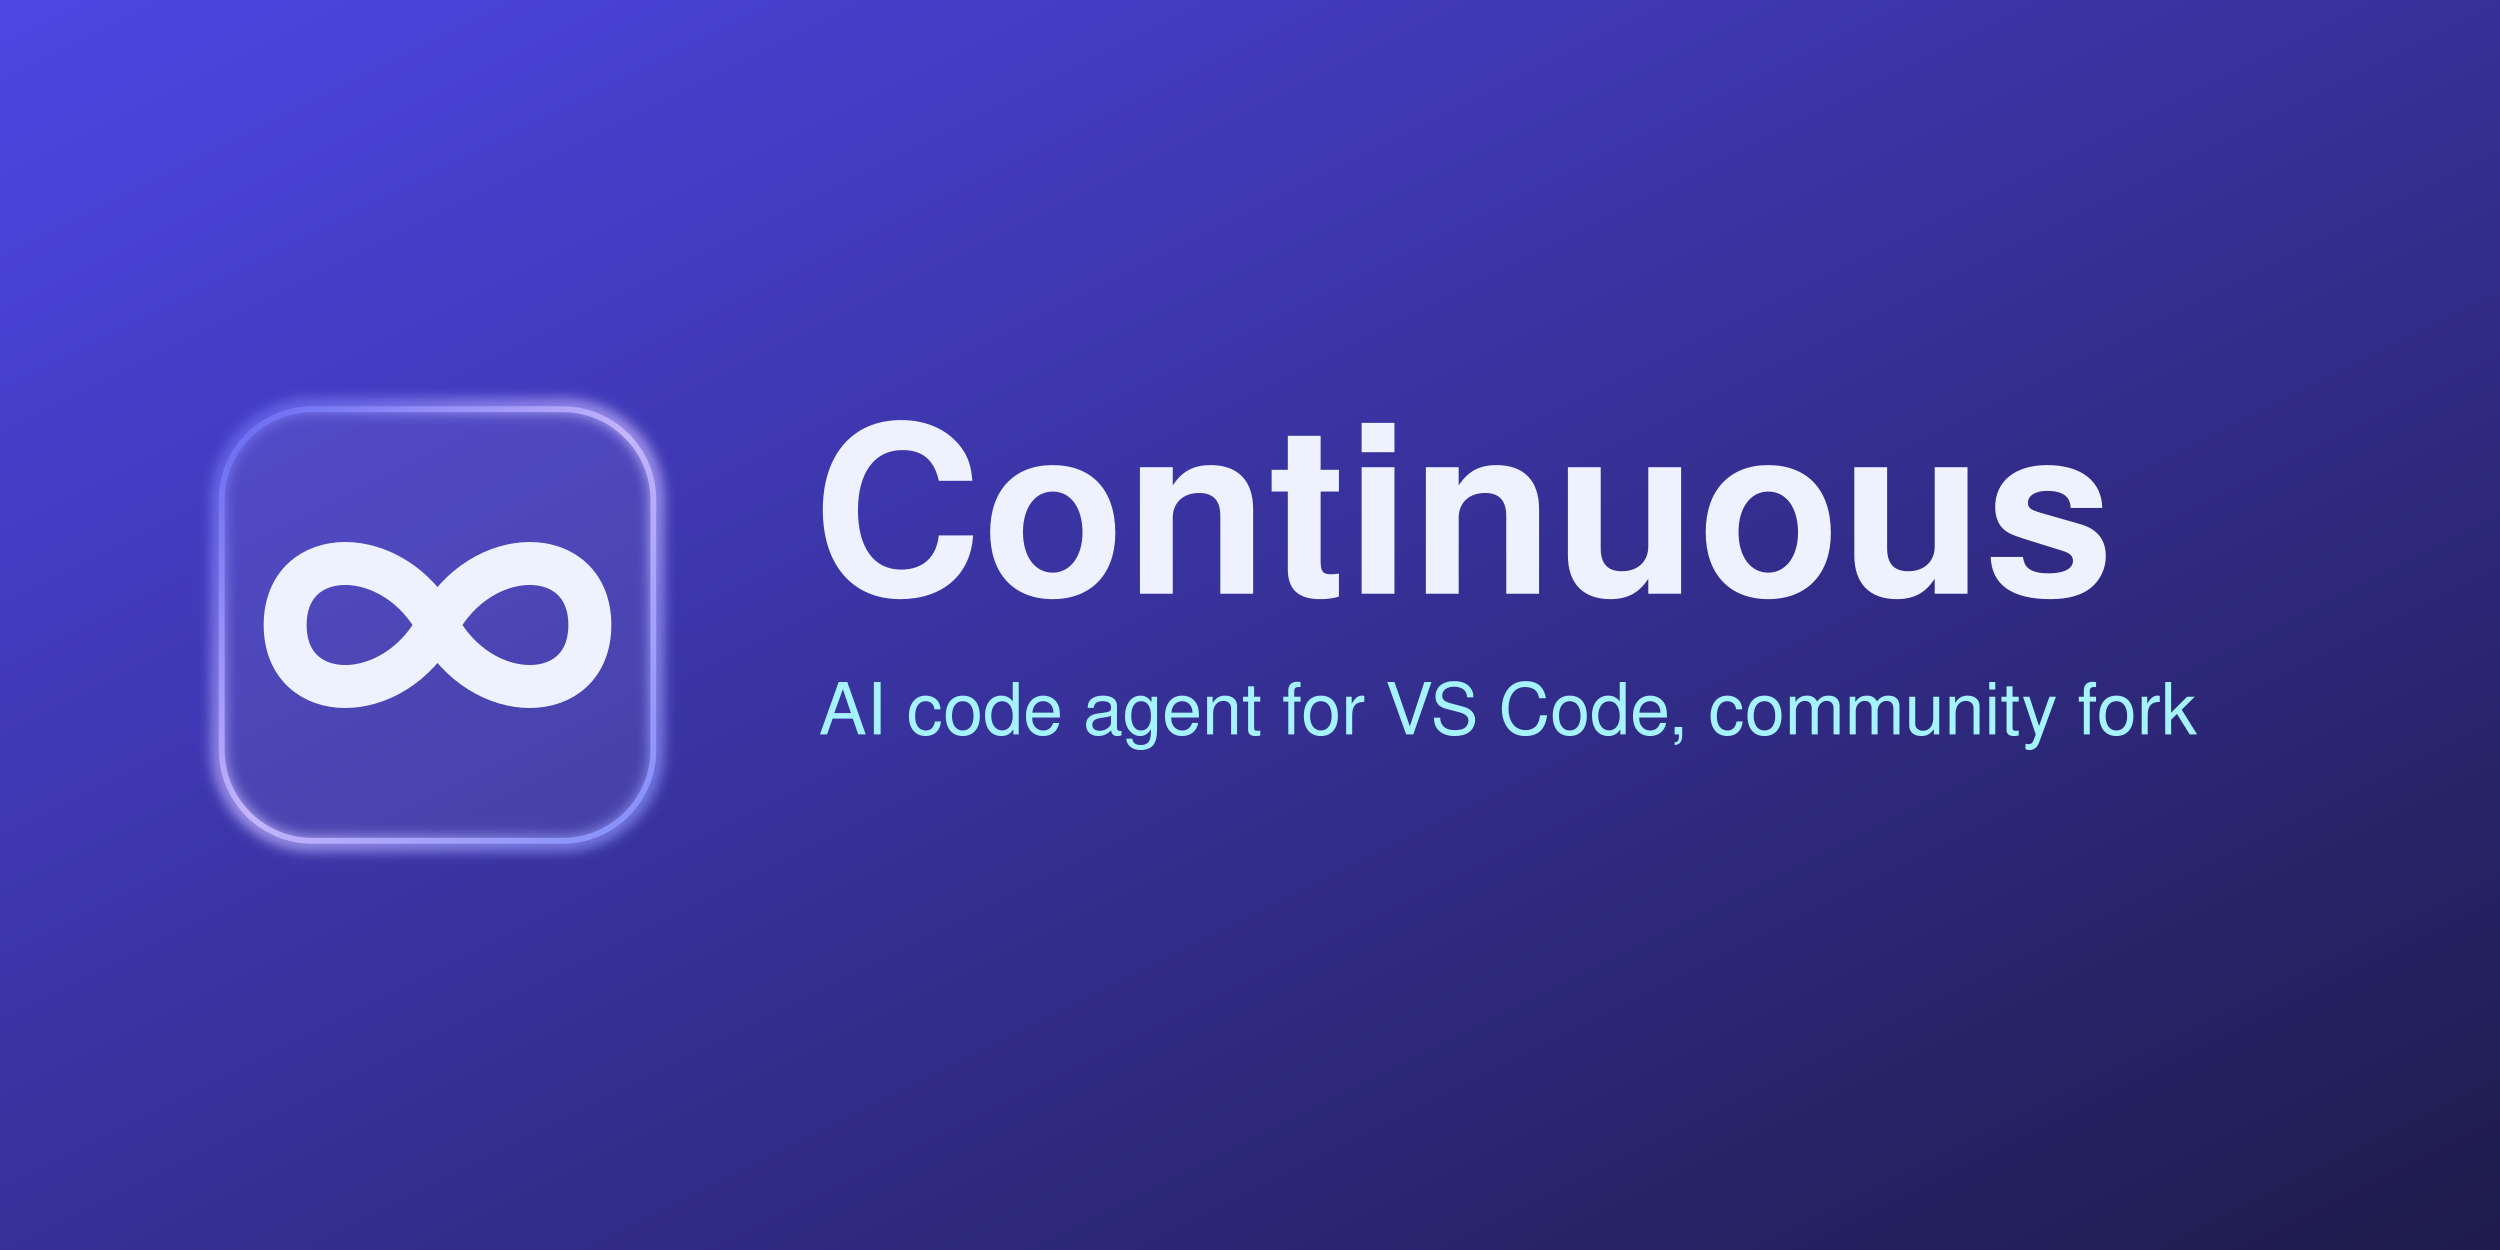
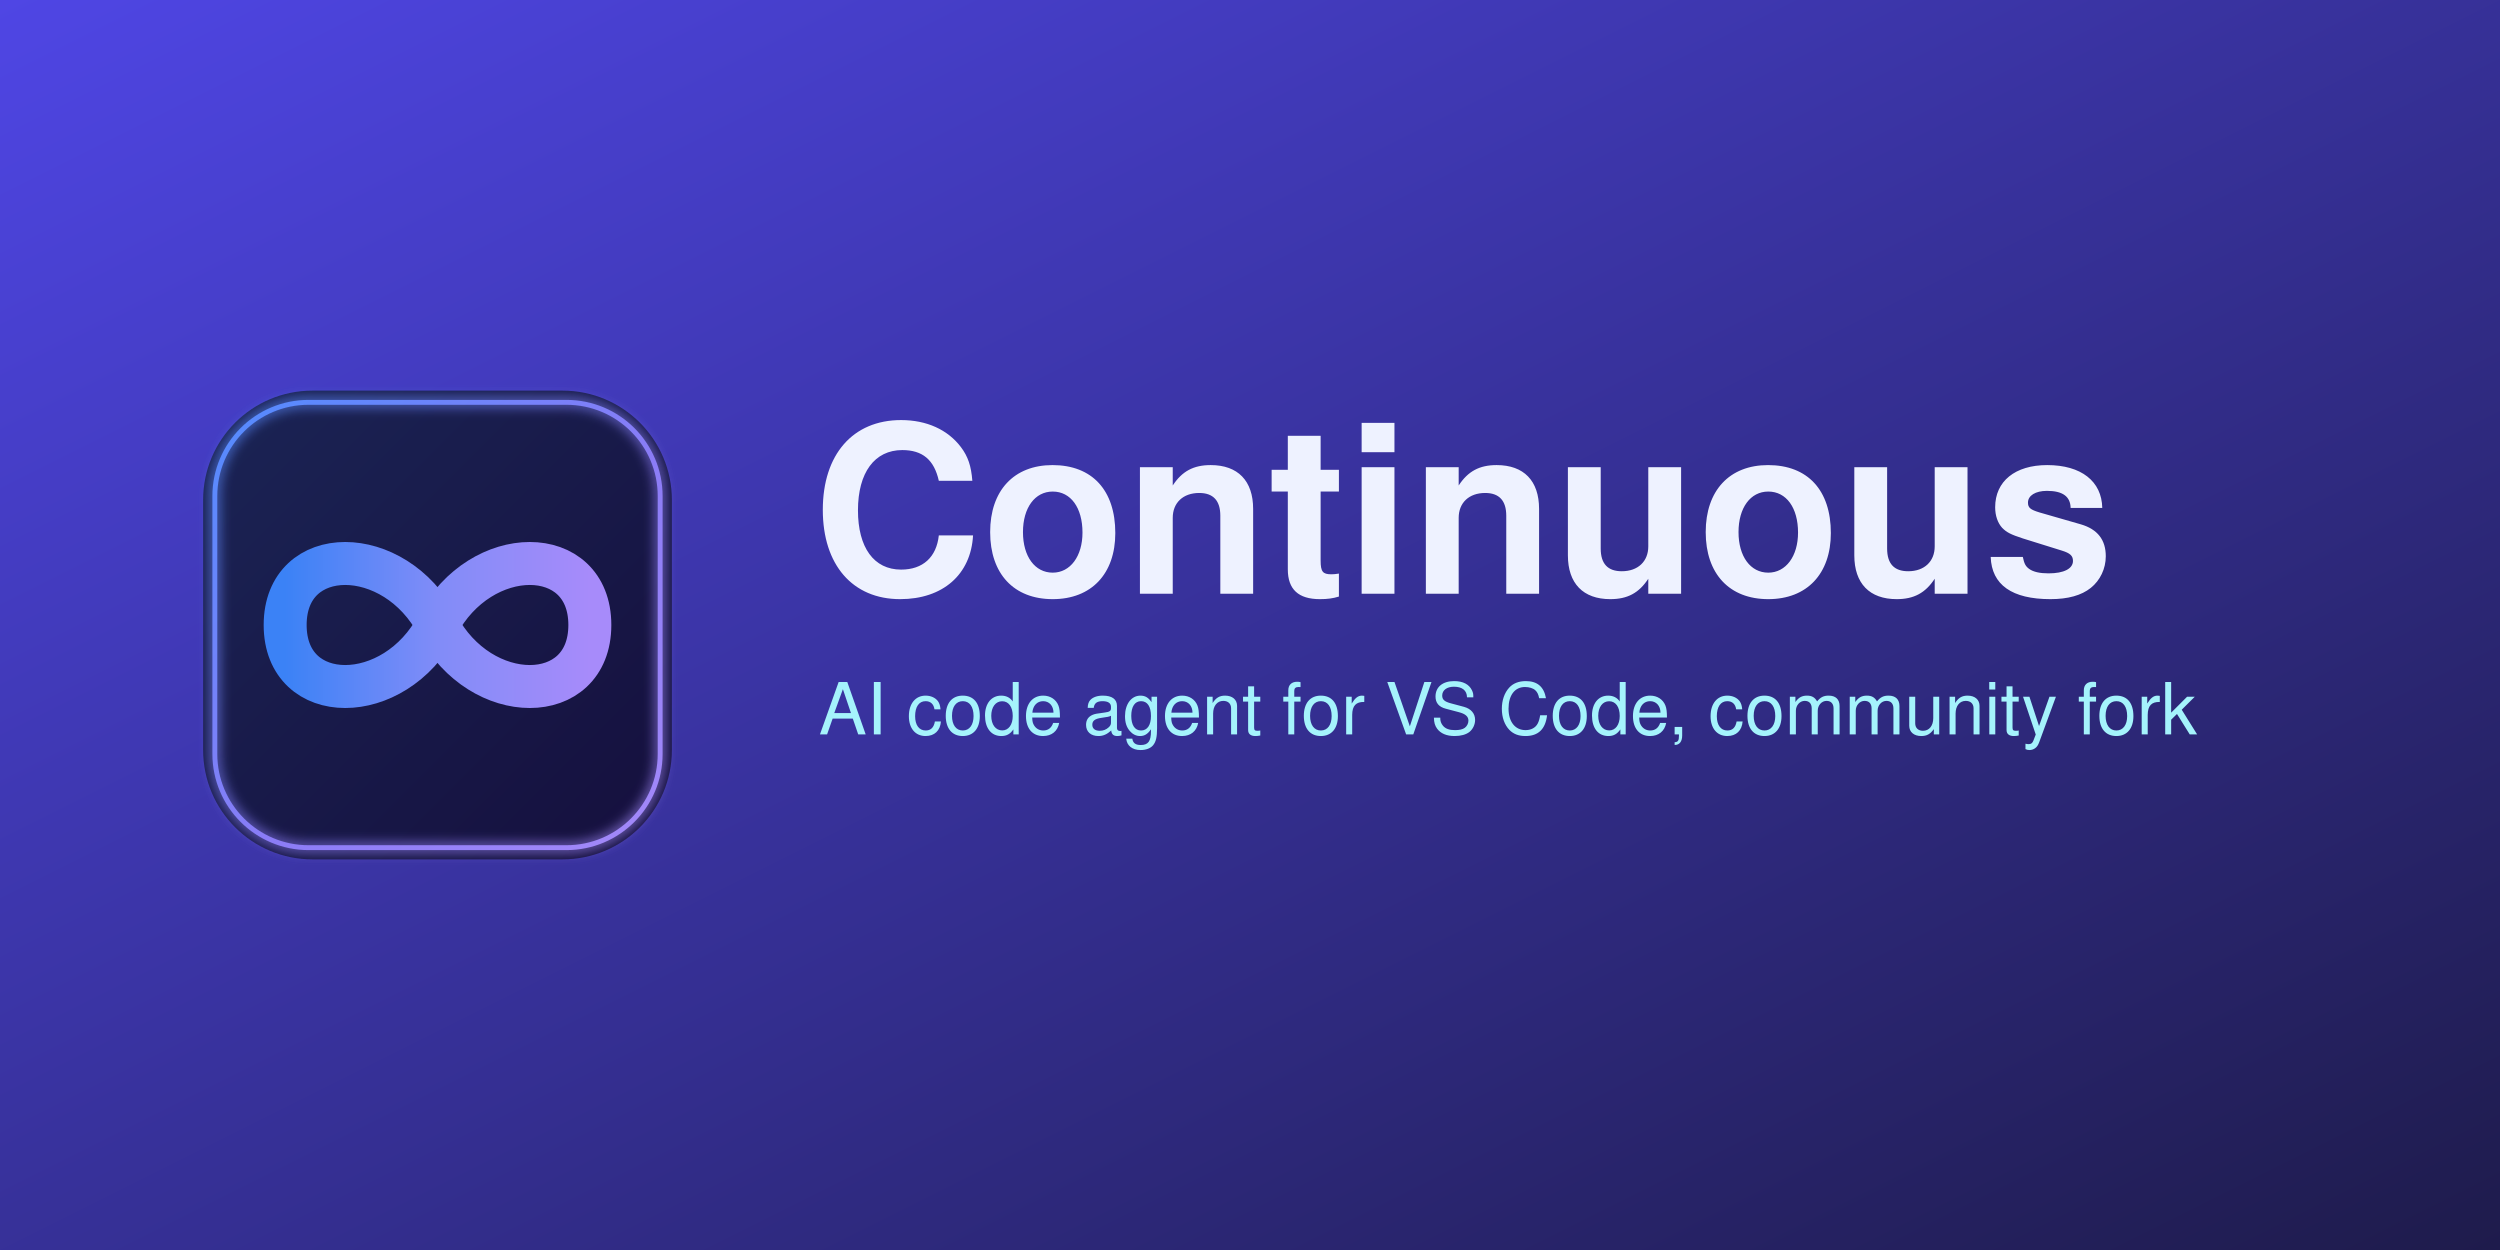
<svg xmlns="http://www.w3.org/2000/svg" viewBox="0 0 1600 800" width="1600" height="800">
  <defs>
    <linearGradient id="bg" x1="0" y1="0" x2="1" y2="1">
      <stop offset="0" stop-color="#4F46E5" />
      <stop offset="1" stop-color="#1E1B4B" />
    </linearGradient>
-     <linearGradient id="edge" gradientUnits="userSpaceOnUse" x1="32" y1="32" x2="480" y2="480">
-       <stop offset="0" stop-color="#6366F1" />
-       <stop offset="0.5" stop-color="#C4B5FD" />
-       <stop offset="1" stop-color="#818CF8" />
+     <linearGradient id="mbg" x1="0" y1="0" x2="1" y2="1">
+       <stop offset="0" stop-color="#1B2455" />
+       <stop offset="1" stop-color="#150F3D" />
+     </linearGradient>
+     <linearGradient id="loop" gradientUnits="userSpaceOnUse" x1="100" y1="0" x2="412" y2="0">
+       <stop offset="0" stop-color="#3B82F6" />
+       <stop offset="0.5" stop-color="#818CF8" />
+       <stop offset="1" stop-color="#A78BFA" />
+     </linearGradient>
+     <linearGradient id="edge" gradientUnits="userSpaceOnUse" x1="0" y1="0" x2="512" y2="512">
+       <stop offset="0" stop-color="#4C8DFF" />
+       <stop offset="0.55" stop-color="#8B7CF6" />
+       <stop offset="1" stop-color="#A78BFA" />
    </linearGradient>
    <filter id="glow" x="-10%" y="-10%" width="120%" height="120%">
-       <feGaussianBlur stdDeviation="7" />
+       <feGaussianBlur stdDeviation="6" />
    </filter>
  </defs>
  <rect width="1600" height="800" fill="url(#bg)" />
  <g transform="translate(120 240) scale(0.625)">
-     <rect x="32" y="32" width="448" height="448" rx="96" fill="none" stroke="url(#edge)" stroke-width="12" filter="url(#glow)" />
-     <rect x="32" y="32" width="448" height="448" rx="96" fill="#EEF2FF" fill-opacity="0.08" />
-     <path d="M256 256 C300 172 412 172 412 256 C412 340 300 340 256 256 C212 172 100 172 100 256 C100 340 212 340 256 256 Z" fill="none" stroke="#EEF2FF" stroke-width="44" stroke-linecap="round" stroke-linejoin="round" />
-     <rect x="35" y="35" width="442" height="442" rx="93" fill="none" stroke="url(#edge)" stroke-width="6" />
+     <rect x="16" y="16" width="480" height="480" rx="112" fill="url(#mbg)" />
+     <rect x="28" y="28" width="456" height="456" rx="96" fill="none" stroke="url(#edge)" stroke-width="10" filter="url(#glow)" opacity="0.7" />
+     <rect x="28" y="28" width="456" height="456" rx="96" fill="none" stroke="url(#edge)" stroke-width="5" />
+     <path d="M256 256 C300 172 412 172 412 256 C412 340 300 340 256 256 C212 172 100 172 100 256 C100 340 212 340 256 256 Z" fill="none" stroke="url(#loop)" stroke-width="44" stroke-linecap="round" stroke-linejoin="round" />
  </g>
  <text x="520" y="380" font-family="Segoe UI, Helvetica, Arial, sans-serif" font-size="150" font-weight="600" fill="#EEF2FF">Continuous</text>
  <text x="524" y="470" font-family="Segoe UI, Helvetica, Arial, sans-serif" font-size="46" fill="#A5F3FC">AI code agent for VS Code, community fork</text>
</svg>
